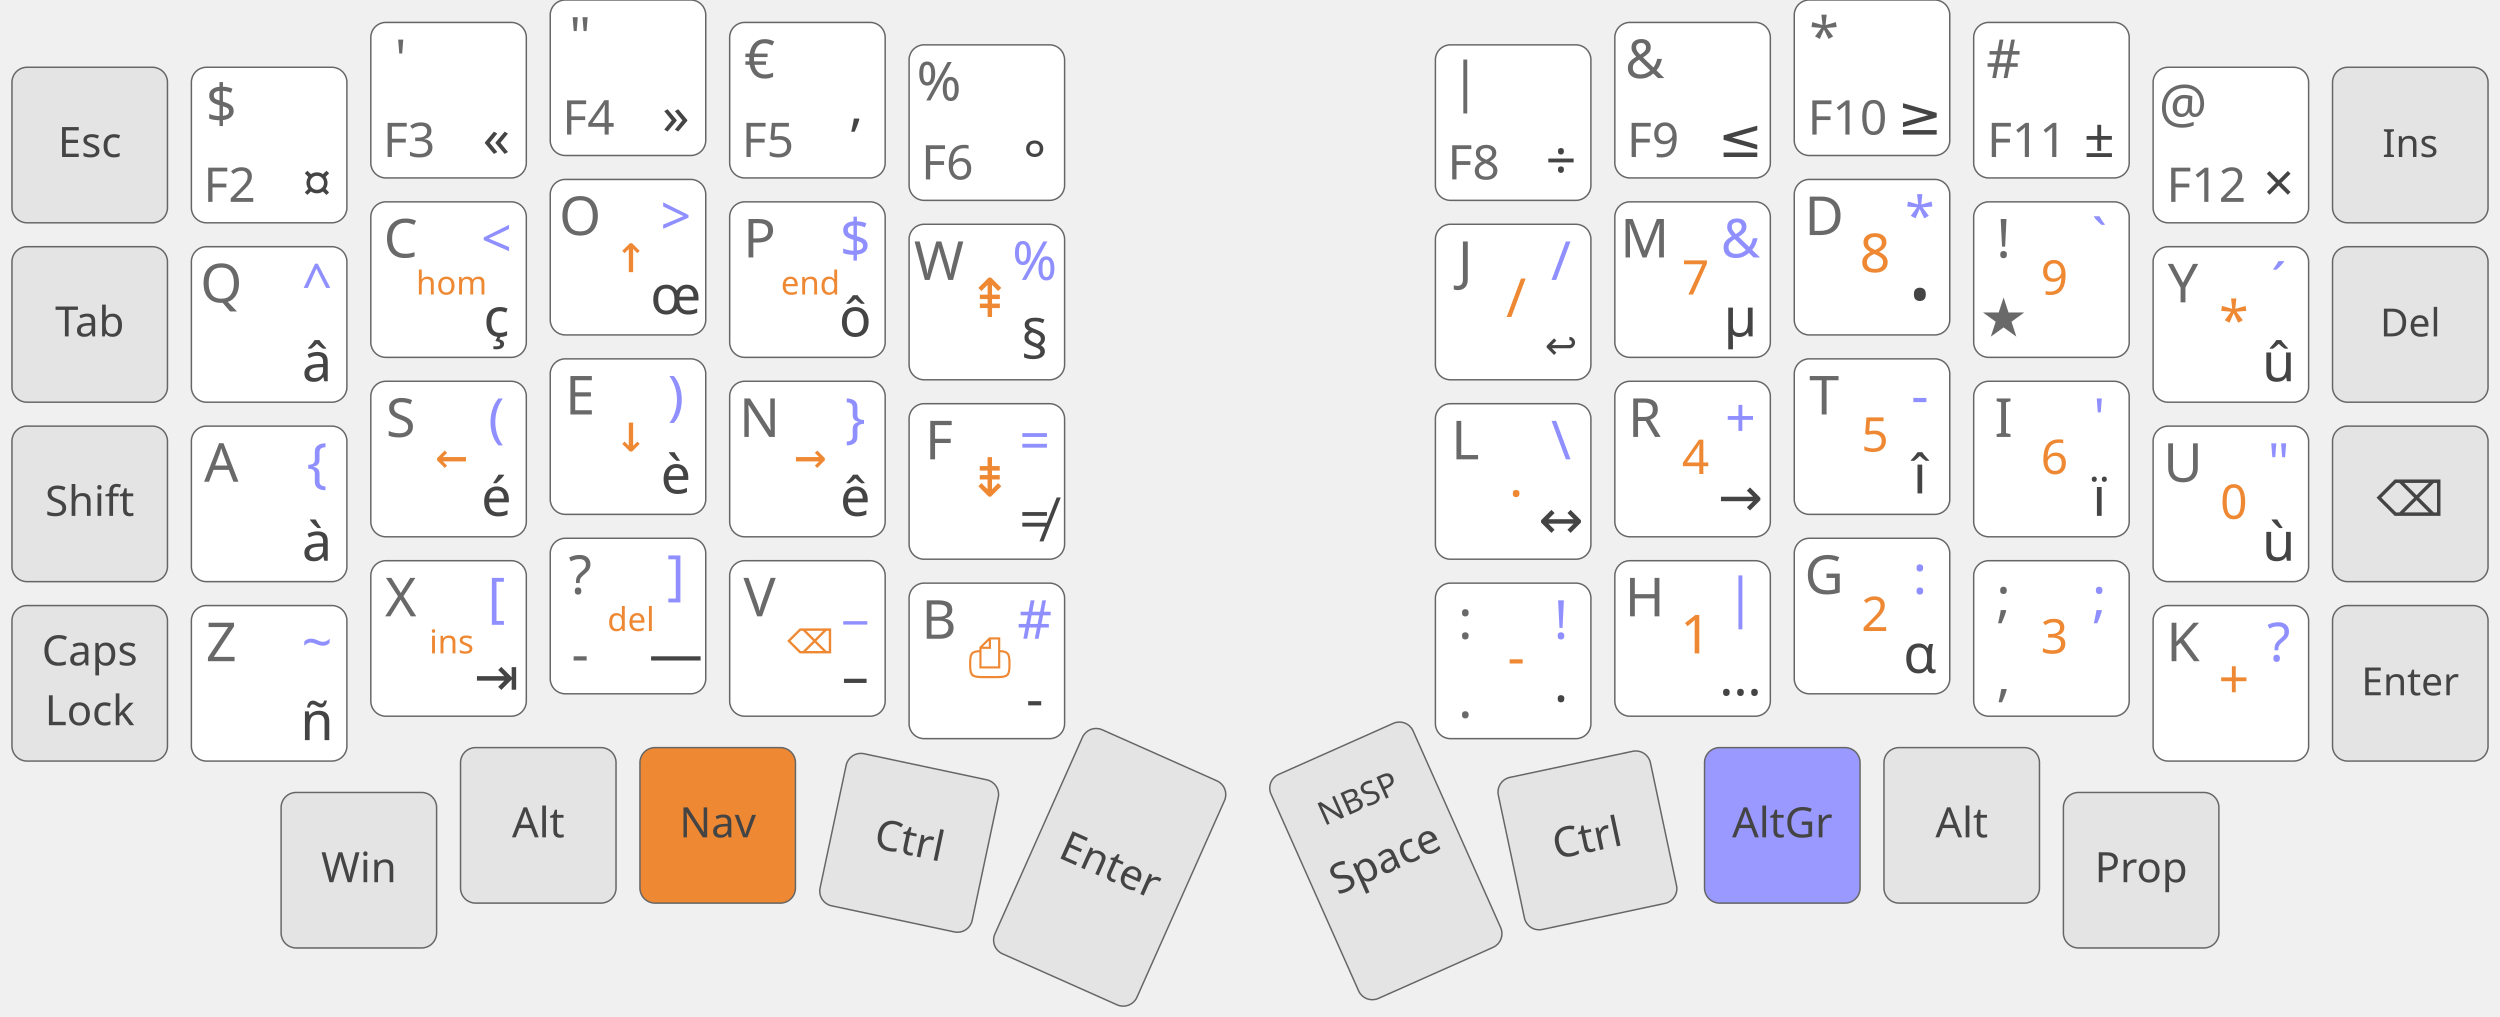
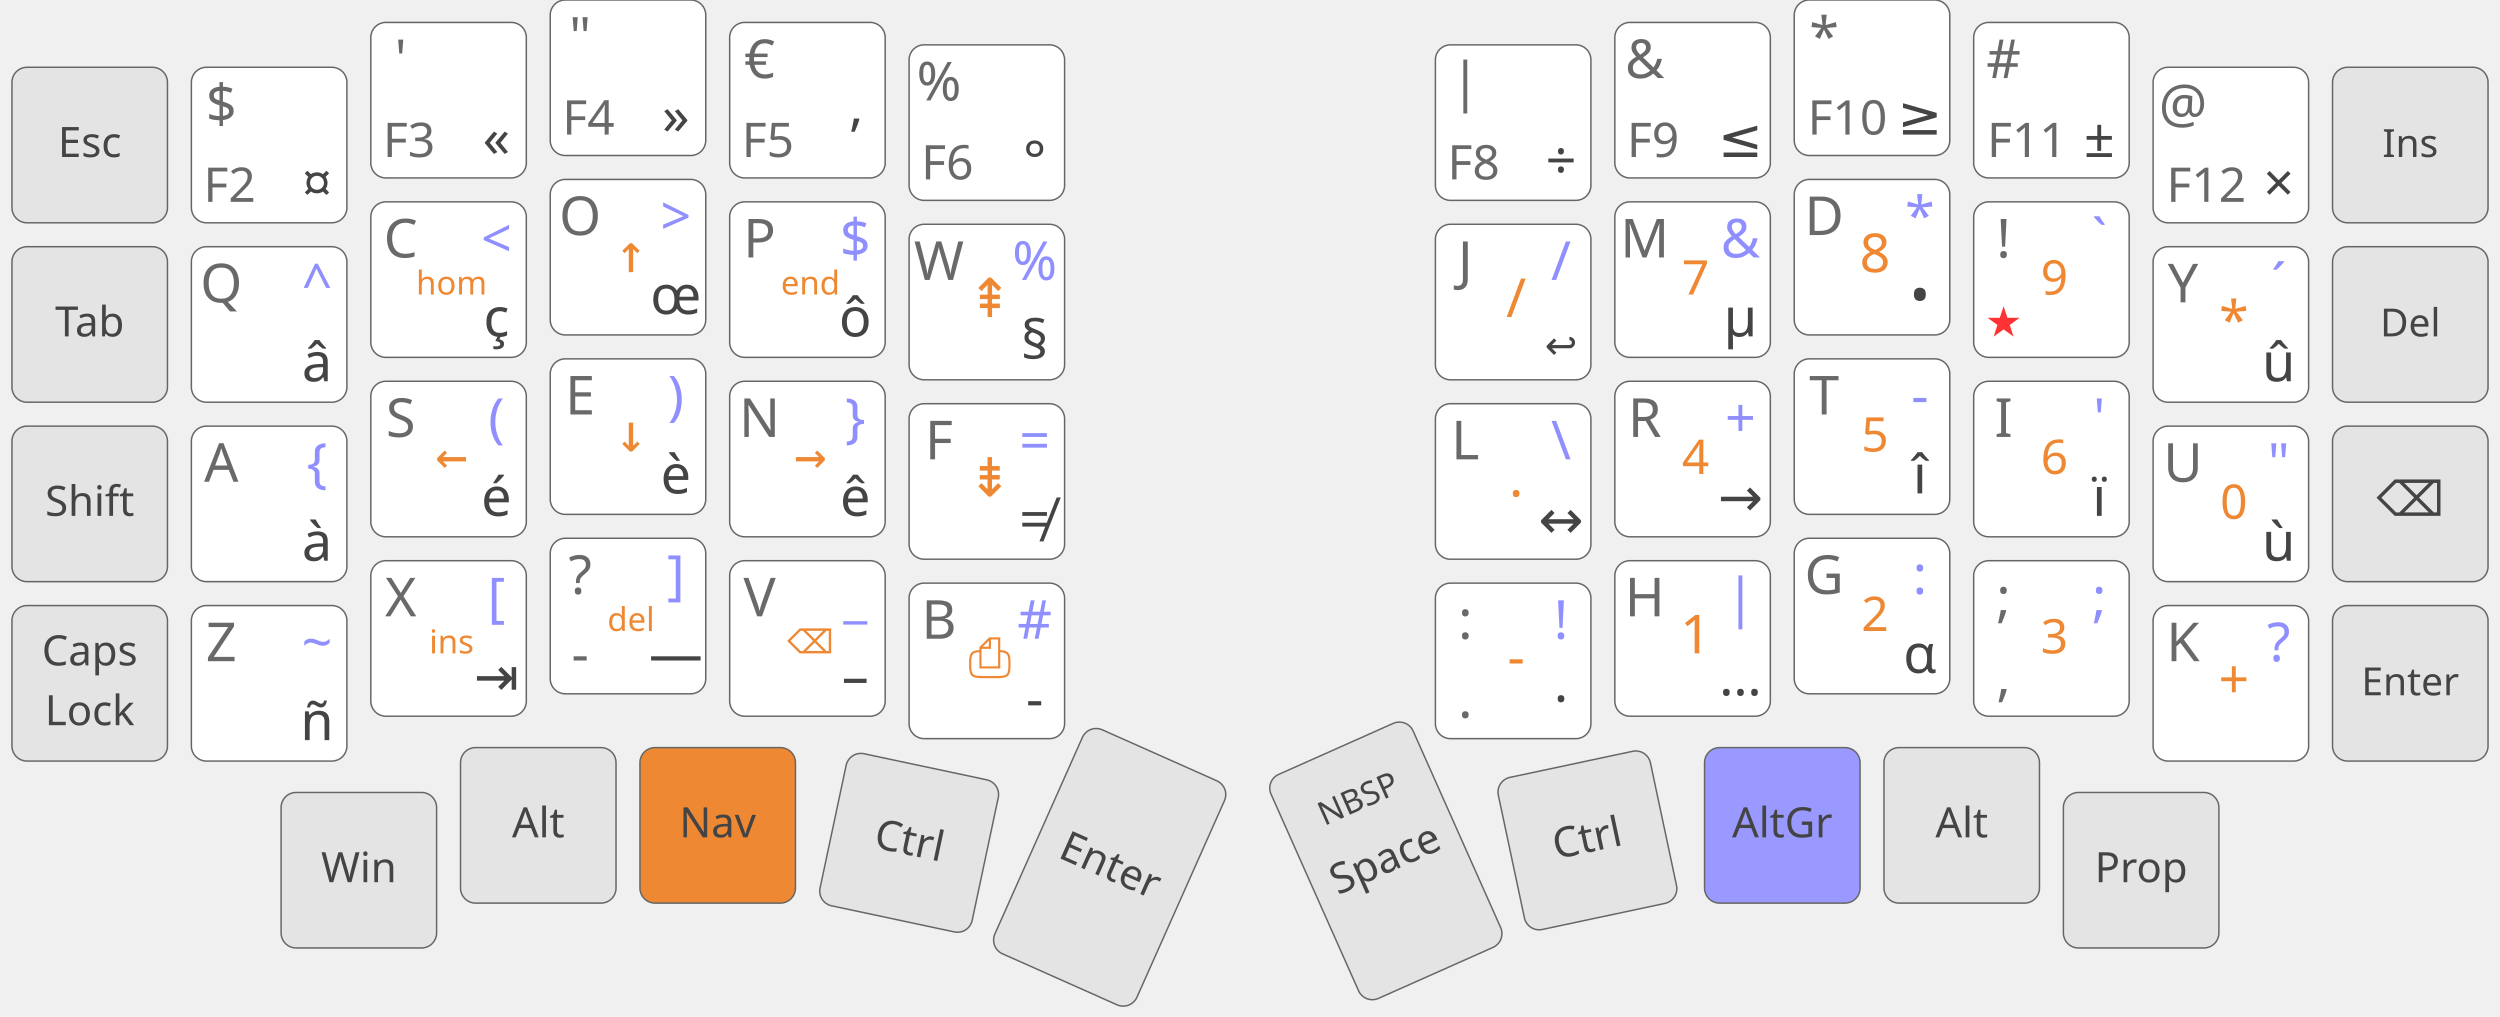
<svg xmlns="http://www.w3.org/2000/svg" viewBox="0 0 836 340">
  <style>
    :root {
      color-scheme: light dark;
    }
    rect, path {
      fill: #f8f8f8;
      fill: #fff;
      stroke: #666;
      stroke-width: .5px;
    }
    text {
      fill: #444;
      font: normal 18px sans-serif;
      text-align: center;
      text-anchor: middle;
    }
    .fn_x { font-size: 16px; }
    .fn_xx { font-size: 16px; }
    .nav.num { font-size: 16px; }

    .arrow { font-family: "Consolas", monospace; }
    .specialKey rect { fill: #e4e4e4; }
    .specialKey text { font-size: 14px; }
    .text            { font-size: 11px; }

    #left  { transform: translate(  4px, 60px); }
    #right { transform: translate(480px, 60px); }

    /* column stagger */

    .col_L { transform: translate(  0px, 22.5px); }
    .col_1 { transform: translate( 60px, 22.5px); }
    .col_2 { transform: translate(120px,  7.5px); }
    .col_3 { transform: translate(180px,  0.0px); }
    .col_4 { transform: translate(240px,  7.5px); }
    .col_5 { transform: translate(300px, 15.0px); }

    .col_6 { transform: translate(  0px, 15.0px); }
    .col_7 { transform: translate( 60px,  7.5px); }
    .col_8 { transform: translate(120px,  0.0px); }
    .col_9 { transform: translate(180px,  7.5px); }
    .col_0 { transform: translate(240px, 22.5px); }
    .col_R { transform: translate(300px, 22.5px); }

    /* XXX these thumb clusters have been positioned with magic numbers */

    .thb_1 { transform: translate( 90px, 205px); }
    .thb_2 { transform: translate(150px, 190px); }
    .thb_3 { transform: translate(210px, 190px); }
    .thb_4 { transform: translate(280px, 191px); }
    .thb_5 { transform: translate(360px, 182px); }
    .thb_4 g { transform: rotate(12deg); }
    .thb_5 g { transform: rotate(24deg); }

    .thb_0 { transform: translate(210px, 205px); }
    .thb_9 { transform: translate(150px, 190px); }
    .thb_8 { transform: translate( 90px, 190px); }
    .thb_7 { transform: translate( 20px, 201px); }
    .thb_6 { transform: translate(-57px, 201px); }
    .thb_7 g { transform: rotate(-12deg); }
    .thb_6 g { transform: rotate(-24deg); }

    #sym rect { fill: #99f; }
    #nav rect { fill: #e83; }
+     .deadKey { fill: red; font-size: 14px; }
    .sym { fill: #44f; }
    .nav { fill: #e83; text-align: center; }

    .level1, .level2 { opacity: 0.8; }
    .sym             { opacity: 0.6; }

    @media (prefers-color-scheme: dark) {
      .specialKey rect { fill: #333; }
      rect, path       { fill: #444; }
      text             { fill: #bbb; }
      .accent          { fill: #6b6; }
+       .deadKey         { fill: #f44; }
      .sym             { fill: #99f; }
      #sym rect        { fill: #77d; }
-       #sym text        { fill: navy; }
-       #nav text        { fill: brown;}
+       #sym text        { fill: navy;   }
+       #nav text        { fill: brown;  }
    }
  </style>
  <g id="left">
    <g class="col_L specialKey">
      <g transform="translate(0 -60)">
        <rect width="52" height="52" rx="5" ry="5" />
        <text x="26" y="30">Esc</text>
      </g>
      <g transform="translate(0 0)">
        <rect width="52" height="52" rx="5" ry="5" />
        <text x="26" y="30">Tab</text>
      </g>
      <g transform="translate(0 60)">
        <rect width="52" height="52" rx="5" ry="5" />
        <text x="26" y="30">Shift</text>
      </g>
      <g transform="translate(0 120)">
        <rect width="52" height="52" rx="5" ry="5" />
        <text x="26" y="20">Caps</text>
        <text x="26" y="40">Lock</text>
      </g>
    </g>
    <g class="col_1">
      <g transform="translate(0 -60)">
        <rect width="52" height="52" rx="5" ry="5" />
        <text x="12.8" y="45.0" class="level1 fn_x">F2</text>
        <text x="10.0" y="18.6" class="level2">$</text>
        <text x="42.0" y="45.0" class="accent">¤</text>
      </g>
      <g transform="translate(0 0)">
        <rect width="52" height="52" rx="5" ry="5" />
        <text x="10.0" y="18.6" class="level2">Q</text>
        <text x="42.0" y="45.0" class="accent">â</text>
        <text x="42.0" y="18.6" class="sym">^</text>
      </g>
      <g transform="translate(0 60)">
        <rect width="52" height="52" rx="5" ry="5" />
        <text x="10.0" y="18.6" class="level2">A</text>
        <text x="42.0" y="45.0" class="accent">à</text>
        <text x="42.0" y="18.6" class="sym">{</text>
      </g>
      <g transform="translate(0 120)">
        <rect width="52" height="52" rx="5" ry="5" />
        <text x="10.0" y="18.6" class="level2">Z</text>
        <text x="42.0" y="45.0" class="accent">ñ</text>
        <text x="42.0" y="18.6" class="sym">~</text>
      </g>
    </g>
    <g class="col_2">
      <g transform="translate(0 -60)">
        <rect width="52" height="52" rx="5" ry="5" />
        <text x="12.8" y="45.0" class="level1 fn_x">F3</text>
        <text x="10.0" y="18.6" class="level2">'</text>
        <text x="42.0" y="45.0" class="accent">« </text>
      </g>
      <g transform="translate(0 0)">
        <rect width="52" height="52" rx="5" ry="5" />
        <text x="10.0" y="18.6" class="level2">C</text>
        <text x="42.0" y="45.0" class="accent">ç</text>
        <text x="42.0" y="18.6" class="sym">&lt;</text>
        <text x="27.0" y="31.0" class="nav text">hom</text>
      </g>
      <g transform="translate(0 60)">
        <rect width="52" height="52" rx="5" ry="5" />
        <text x="10.0" y="18.6" class="level2">S</text>
        <text x="42.0" y="45.0" class="accent">é</text>
        <text x="42.0" y="18.6" class="sym">(</text>
        <text x="27.0" y="31.0" class="nav arrow">←</text>
      </g>
      <g transform="translate(0 120)">
        <rect width="52" height="52" rx="5" ry="5" />
        <text x="10.0" y="18.6" class="level2">X</text>
        <text x="42.0" y="18.6" class="sym">[</text>
        <text x="42.0" y="45.0" class="accent">⇥ </text>
        <text x="27.0" y="31.0" class="nav text">ins</text>
      </g>
    </g>
    <g class="col_3">
      <g transform="translate(0 -60)">
        <rect width="52" height="52" rx="5" ry="5" />
        <text x="12.8" y="45.0" class="level1 fn_x">F4</text>
        <text x="10.0" y="18.6" class="level2">"</text>
        <text x="42.0" y="45.0" class="accent">» </text>
      </g>
      <g transform="translate(0 0)">
        <rect width="52" height="52" rx="5" ry="5" />
        <text x="10.0" y="18.6" class="level2">O</text>
        <text x="42.0" y="45.0" class="accent">œ</text>
        <text x="42.0" y="18.6" class="sym">&gt;</text>
        <text x="27.0" y="31.0" class="nav arrow">↑</text>
      </g>
      <g transform="translate(0 60)">
        <rect width="52" height="52" rx="5" ry="5" />
        <text x="10.0" y="18.6" class="level2">E</text>
        <text x="42.0" y="45.0" class="accent">è</text>
        <text x="42.0" y="18.6" class="sym">)</text>
        <text x="27.0" y="31.0" class="nav arrow">↓</text>
      </g>
      <g transform="translate(0 120)">
        <rect width="52" height="52" rx="5" ry="5" />
        <text x="10.0" y="45.0" class="level1">-</text>
        <text x="10.0" y="18.6" class="level2">?</text>
        <text x="42.0" y="18.6" class="sym">]</text>
        <text x="27.0" y="31.0" class="nav text">del</text>
        <text x="42.0" y="45.0" class="accent">— </text>
      </g>
    </g>
    <g class="col_4">
      <g transform="translate(0 -60)">
        <rect width="52" height="52" rx="5" ry="5" />
        <text x="12.8" y="45.0" class="level1 fn_x">F5</text>
        <text x="10.0" y="18.6" class="level2">€</text>
        <text x="42.0" y="45.0" class="accent">’ </text>
      </g>
      <g transform="translate(0 0)">
        <rect width="52" height="52" rx="5" ry="5" />
        <text x="10.0" y="18.6" class="level2">P</text>
        <text x="42.0" y="45.0" class="accent">ô</text>
        <text x="42.0" y="18.6" class="sym">$</text>
        <text x="27.0" y="31.0" class="nav text">end</text>
      </g>
      <g transform="translate(0 60)">
        <rect width="52" height="52" rx="5" ry="5" />
        <text x="10.0" y="18.6" class="level2">N</text>
        <text x="42.0" y="45.0" class="accent">ê</text>
        <text x="42.0" y="18.6" class="sym">}</text>
        <text x="27.0" y="31.0" class="nav arrow">→</text>
      </g>
      <g transform="translate(0 120)">
        <rect width="52" height="52" rx="5" ry="5" />
        <text x="10.0" y="18.6" class="level2">V</text>
        <text x="42.0" y="45.0" class="accent">– </text>
        <text x="42.0" y="18.6" class="sym">_ </text>
        <text x="27.0" y="31.0" class="nav text"> ⌫ </text>
      </g>
    </g>
    <g class="col_5">
      <g transform="translate(0 -60)">
        <rect width="52" height="52" rx="5" ry="5" />
        <text x="12.8" y="45.0" class="level1 fn_x">F6</text>
        <text x="10.0" y="18.6" class="level2">%</text>
        <text x="42.0" y="45.0" class="accent">°</text>
      </g>
      <g transform="translate(0 0)">
        <rect width="52" height="52" rx="5" ry="5" />
        <text x="10.0" y="18.6" class="level2">W</text>
        <text x="42.0" y="45.0" class="accent">§ </text>
        <text x="42.0" y="18.6" class="sym">%</text>
        <text x="27.0" y="31.0" class="nav">⇞</text>
      </g>
      <g transform="translate(0 60)">
        <rect width="52" height="52" rx="5" ry="5" />
        <text x="10.0" y="18.6" class="level2">F</text>
        <text x="42.0" y="45.0" class="accent">≠</text>
        <text x="42.0" y="18.6" class="sym">=</text>
        <text x="27.0" y="31.0" class="nav">⇟</text>
      </g>
      <g transform="translate(0 120)">
        <rect width="52" height="52" rx="5" ry="5" />
        <text x="10.0" y="18.6" class="level2">B</text>
        <text x="42.0" y="18.6" class="sym">#</text>
        <text x="27.0" y="31.0" class="nav">⎙ </text>
        <text x="42.0" y="45.0" class="accent">‑ </text>
      </g>
    </g>
    <g class="thb_1 specialKey">
      <g>
        <rect width="52" height="52" rx="5" ry="5" />
        <text x="26" y="30">Win</text>
      </g>
    </g>
    <g class="thb_2 specialKey">
      <g>
        <rect width="52" height="52" rx="5" ry="5" />
        <text x="26" y="30">Alt</text>
      </g>
    </g>
    <g class="thb_3 specialKey" id="nav">
      <g>
        <rect width="52" height="52" rx="5" ry="5" />
        <text x="26" y="30">Nav</text>
      </g>
    </g>
    <g class="thb_4 specialKey">
      <g>
        <rect width="52" height="52" rx="5" ry="5" />
        <text x="26" y="30">Ctrl</text>
      </g>
    </g>
    <g class="thb_5 specialKey">
      <g>
        <rect width="52" height="82" rx="5" ry="5" />
        <text x="26" y="45">Enter</text>
      </g>
    </g>
  </g>
  <g id="right">
    <g class="col_6">
      <g transform="translate(0 -60)">
        <rect width="52" height="52" rx="5" ry="5" />
        <text x="12.8" y="45.0" class="level1 fn_x">F8</text>
        <text x="10.0" y="18.6" class="level2">|</text>
        <text x="42.0" y="45.0" class="accent">÷</text>
      </g>
      <g transform="translate(0 0)">
        <rect width="52" height="52" rx="5" ry="5" />
        <text x="10.0" y="18.6" class="level2">J</text>
        <text x="42.0" y="45.0" class="accent" style="font-size: 13px;">↩ </text>
        <text x="42.0" y="18.6" class="sym">/</text>
        <text x="27.0" y="31.0" class="nav">/</text>
      </g>
      <g transform="translate(0 60)">
        <rect width="52" height="52" rx="5" ry="5" />
        <text x="10.0" y="18.6" class="level2">L</text>
        <text x="42.0" y="45.0" class="accent">↔</text>
        <text x="42.0" y="18.6" class="sym">\</text>
        <text x="27.0" y="31.0" class="nav">.</text>
      </g>
      <g transform="translate(0 120)">
        <rect width="52" height="52" rx="5" ry="5" />
        <text x="10.0" y="45.0" class="level1">.</text>
        <text x="10.0" y="18.6" class="level2">:</text>
        <text x="42.0" y="18.6" class="sym">!</text>
        <text x="42.0" y="45.0" class="accent">· </text>
        <text x="27.0" y="31.0" class="nav">-</text>
      </g>
    </g>
    <g class="col_7">
      <g transform="translate(0 -60)">
        <rect width="52" height="52" rx="5" ry="5" />
        <text x="12.8" y="45.0" class="level1 fn_x">F9</text>
        <text x="10.0" y="18.6" class="level2">&amp;</text>
        <text x="42.0" y="45.0" class="accent">≤</text>
      </g>
      <g transform="translate(0 0)">
        <rect width="52" height="52" rx="5" ry="5" />
        <text x="10.0" y="18.6" class="level2">M</text>
        <text x="42.0" y="45.0" class="accent">µ </text>
        <text x="42.0" y="18.6" class="sym">&amp;</text>
        <text x="27.0" y="31.0" class="nav num">7</text>
      </g>
      <g transform="translate(0 60)">
        <rect width="52" height="52" rx="5" ry="5" />
        <text x="10.0" y="18.6" class="level2">R</text>
        <text x="42.0" y="45.0" class="accent">→</text>
        <text x="42.0" y="18.6" class="sym">+</text>
        <text x="27.0" y="31.0" class="nav num">4</text>
      </g>
      <g transform="translate(0 120)">
        <rect width="52" height="52" rx="5" ry="5" />
        <text x="10.0" y="18.6" class="level2">H</text>
        <text x="42.0" y="45.0" class="accent">… </text>
        <text x="42.0" y="18.6" class="sym">|</text>
        <text x="27.0" y="31.0" class="nav">1</text>
      </g>
    </g>
    <g class="col_8">
      <g transform="translate(0 -60)">
        <rect width="52" height="52" rx="5" ry="5" />
        <text x="17.8" y="45.0" class="level1 fn_xx">F10</text>
        <text x="10.0" y="18.6" class="level2">*</text>
        <text x="42.0" y="45.0" class="accent">≥</text>
      </g>
      <g transform="translate(0 0)">
        <rect width="52" height="52" rx="5" ry="5" />
        <text x="10.0" y="18.6" class="level2">D</text>
        <text x="42.0" y="18.6" class="sym">*</text>
        <text x="42.0" y="45.0" class="accent">• </text>
        <text x="27.0" y="31.0" class="nav">8</text>
      </g>
      <g transform="translate(0 60)">
        <rect width="52" height="52" rx="5" ry="5" />
        <text x="10.0" y="18.6" class="level2">T</text>
        <text x="42.0" y="45.0" class="accent">î</text>
        <text x="42.0" y="18.6" class="sym">-</text>
        <text x="27.0" y="31.0" class="nav num">5</text>
      </g>
      <g transform="translate(0 120)">
        <rect width="52" height="52" rx="5" ry="5" />
        <text x="10.0" y="18.6" class="level2">G</text>
        <text x="42.0" y="45.0" class="accent">α </text>
        <text x="42.0" y="18.6" class="sym">:</text>
        <text x="27.0" y="31.0" class="nav num">2</text>
      </g>
    </g>
    <g class="col_9">
      <g transform="translate(0 -60)">
        <rect width="52" height="52" rx="5" ry="5" />
        <text x="17.8" y="45.0" class="level1 fn_xx">F11</text>
        <text x="10.0" y="18.6" class="level2">#</text>
        <text x="42.0" y="45.0" class="accent">±</text>
      </g>
      <g transform="translate(0 0)">
        <rect width="52" height="52" rx="5" ry="5" />
-         <text x="10.0" y="45.0" class="level1 accent">★</text>
+         <text x="10.0" y="45.0" class="level1 deadKey">★</text>
        <text x="10.0" y="18.6" class="level2">!</text>
        <text x="42.0" y="18.6" class="sym">`</text>
        <text x="27.0" y="31.0" class="nav num">9</text>
      </g>
      <g transform="translate(0 60)">
        <rect width="52" height="52" rx="5" ry="5" />
        <text x="10.0" y="18.6" class="level2">I</text>
        <text x="42.0" y="45.0" class="accent">ï</text>
        <text x="42.0" y="18.6" class="sym">'</text>
        <text x="27.0" y="31.0" class="nav num">6</text>
      </g>
      <g transform="translate(0 120)">
        <rect width="52" height="52" rx="5" ry="5" />
        <text x="10.0" y="45.0" class="level1">,</text>
        <text x="10.0" y="18.6" class="level2">;</text>
        <text x="42.0" y="18.6" class="sym">;</text>
        <text x="27.0" y="31.0" class="nav num">3</text>
      </g>
    </g>
    <g class="col_0">
      <g transform="translate(0 -60)">
        <rect width="52" height="52" rx="5" ry="5" />
        <text x="17.8" y="45.0" class="level1 fn_xx">F12</text>
        <text x="10.0" y="18.6" class="level2">@</text>
        <text x="42.0" y="45.0" class="accent">×</text>
      </g>
      <g transform="translate(0 0)">
        <rect width="52" height="52" rx="5" ry="5" />
        <text x="10.0" y="18.6" class="level2">Y</text>
        <text x="42.0" y="45.0" class="accent">û</text>
        <text x="42.0" y="18.6" class="sym">´</text>
        <text x="27.0" y="31.0" class="nav">*</text>
      </g>
      <g transform="translate(0 60)">
        <rect width="52" height="52" rx="5" ry="5" />
        <text x="10.0" y="18.6" class="level2">U</text>
        <text x="42.0" y="45.0" class="accent">ù</text>
        <text x="42.0" y="18.6" class="sym">"</text>
        <text x="27.0" y="31.0" class="nav num">0</text>
      </g>
      <g transform="translate(0 120)">
        <rect width="52" height="52" rx="5" ry="5" />
        <text x="10.0" y="18.6" class="level2">K</text>
        <text x="42.0" y="18.6" class="sym">?</text>
        <text x="27.0" y="31.0" class="nav">+</text>
      </g>
    </g>
    <g class="col_R specialKey">
      <g transform="translate(0 -60)">
        <rect width="52" height="52" rx="5" ry="5" />
        <text x="26" y="30" style="font-size: 13px;">Ins</text>
      </g>
      <g transform="translate(0 0)">
        <rect width="52" height="52" rx="5" ry="5" />
        <text x="26" y="30" style="font-size: 13px;">Del</text>
      </g>
      <g transform="translate(0 60)">
        <rect width="52" height="52" rx="5" ry="5" />
        <text x="26" y="30" style="font-size: 16px;">⌫</text>
      </g>
      <g transform="translate(0 120)">
        <rect width="52" height="52" rx="5" ry="5" />
        <text x="26" y="30" style="font-size: 13px;">Enter</text>
      </g>
    </g>
    <g class="thb_6 specialKey">
      <g>
        <rect width="52" height="82" rx="5" ry="5" />
        <text x="26" y="22" style="font-size: 11px;">NBSP </text>
        <text x="26" y="45">Space</text>
      </g>
    </g>
    <g class="thb_7 specialKey">
      <g>
        <rect width="52" height="52" rx="5" ry="5" />
        <text x="26" y="30">Ctrl</text>
      </g>
    </g>
    <g class="thb_8 specialKey" id="sym">
      <g>
        <rect width="52" height="52" rx="5" ry="5" />
        <text x="26" y="30">AltGr</text>
      </g>
    </g>
    <g class="thb_9 specialKey">
      <g>
        <rect width="52" height="52" rx="5" ry="5" />
        <text x="26" y="30">Alt</text>
      </g>
    </g>
    <g class="thb_0 specialKey">
      <g>
        <rect width="52" height="52" rx="5" ry="5" />
        <text x="26" y="30">Prop</text>
      </g>
    </g>
  </g>
</svg>
